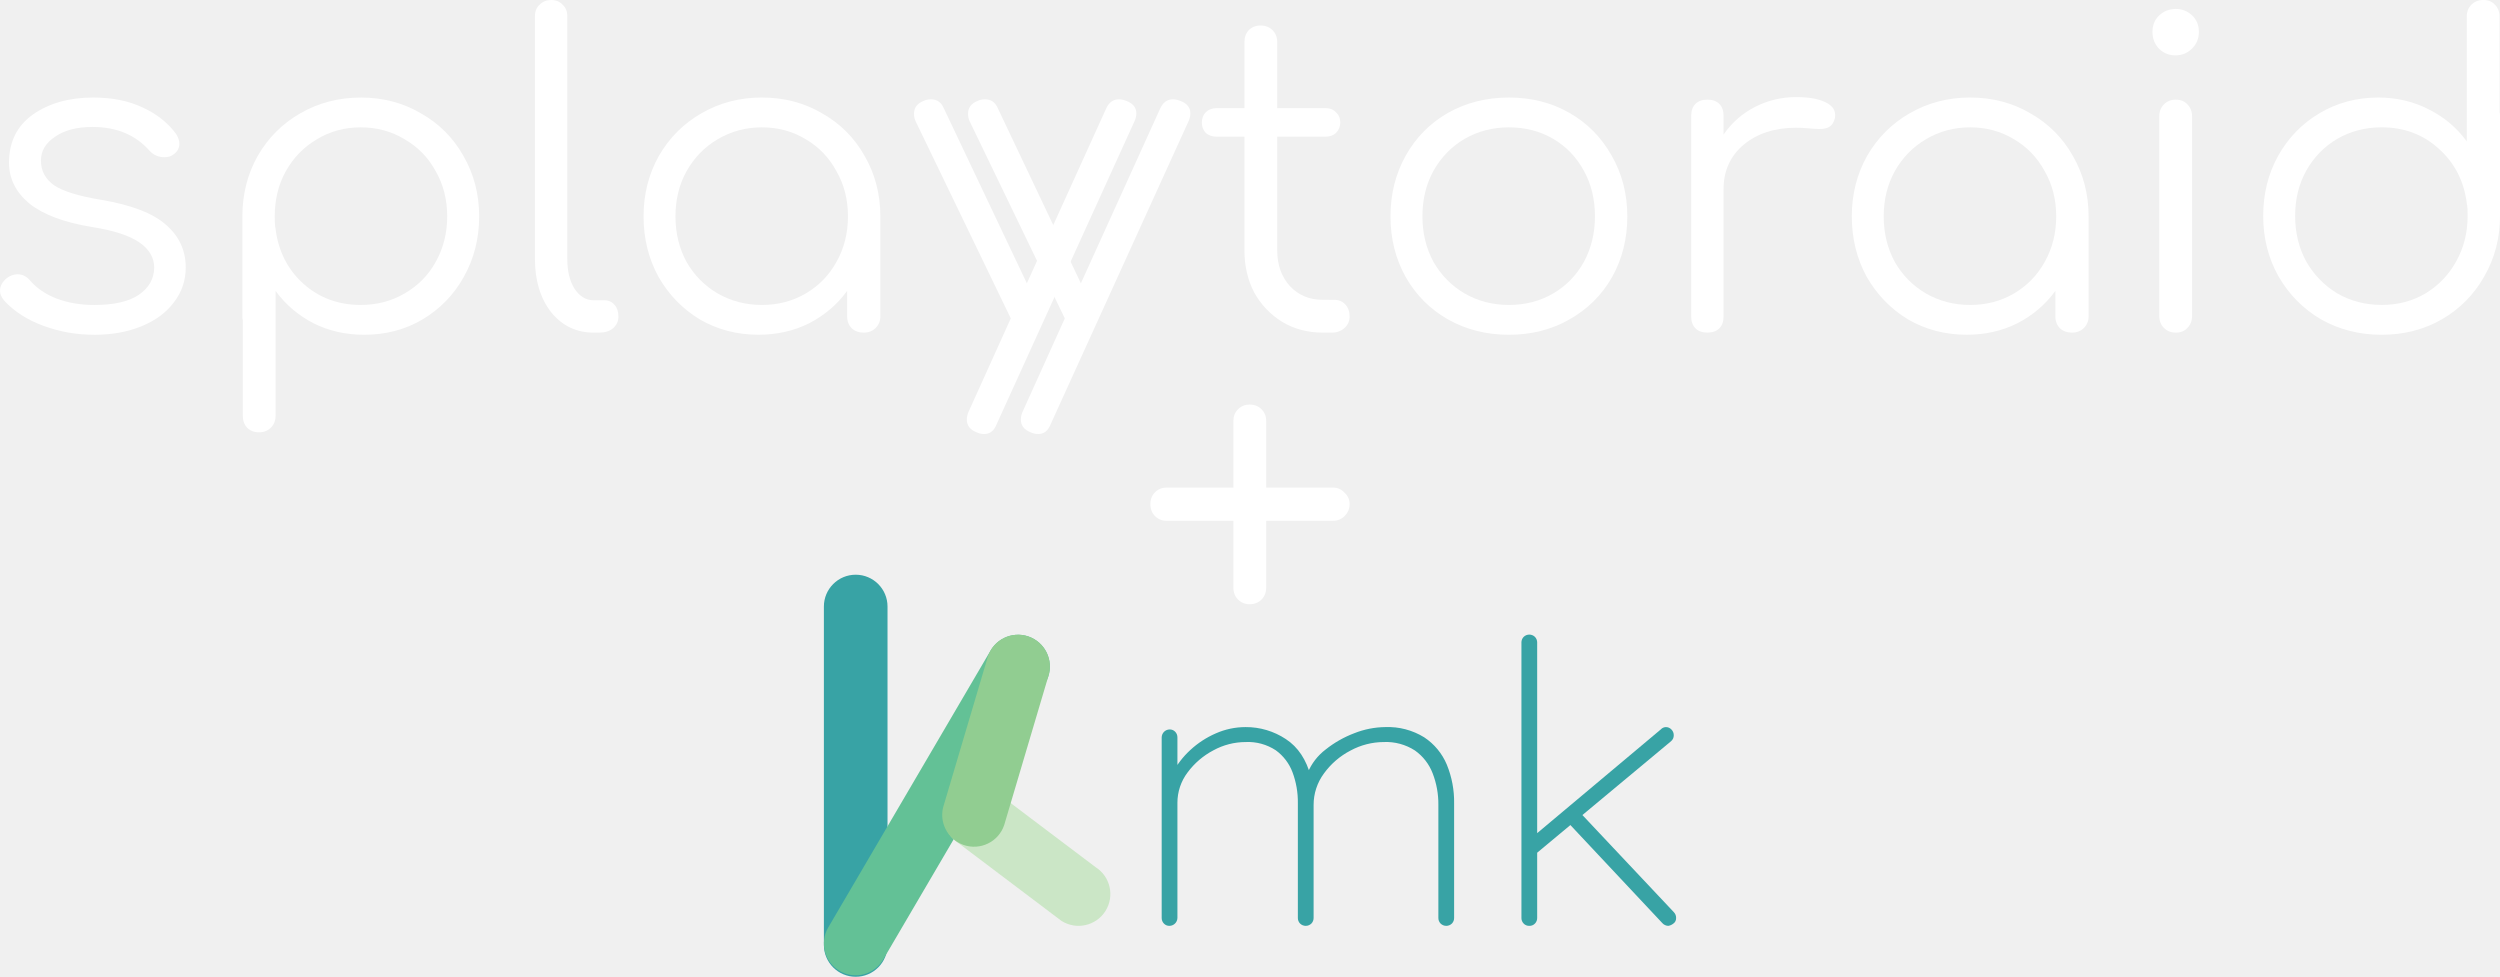
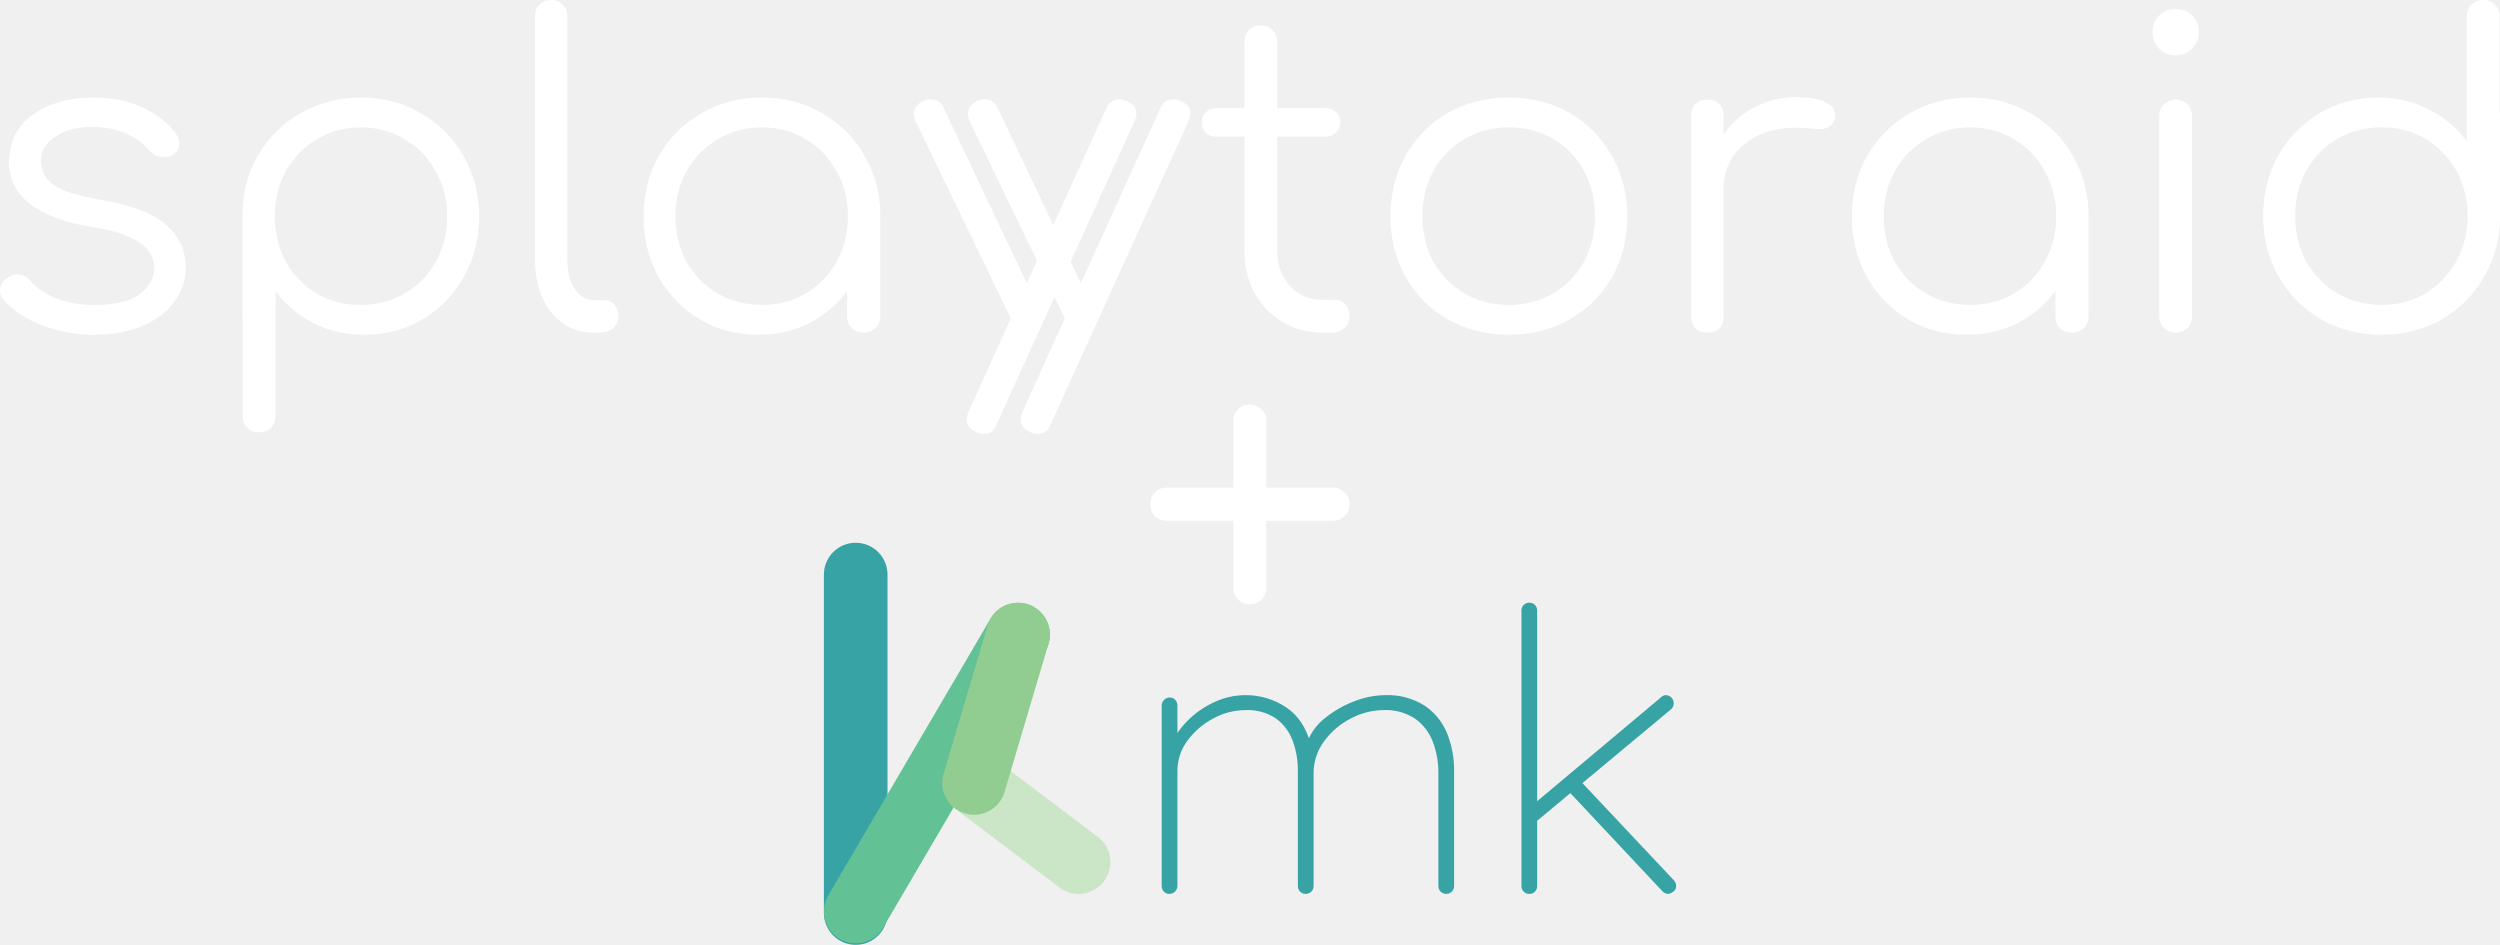
- <svg xmlns="http://www.w3.org/2000/svg" width="82.829mm" height="32.362mm" viewBox="0 0 82.829 32.362" version="1.1" id="svg5">
+ <svg xmlns="http://www.w3.org/2000/svg" width="82.829mm" height="31.304mm" viewBox="0 0 82.829 31.304" version="1.1" id="svg5">
  <defs id="defs2" />
  <g id="layer1" transform="translate(-63.58543,-141.3386)">
-     <g id="Layer_2" data-name="Layer 2" transform="matrix(0.2330445,0,0,0.2330445,79.44476,188.4734)">
+     <g id="Layer_2" data-name="Layer 2" transform="matrix(0.2330445,0,0,0.2330445,79.44476,187.4151)">
      <g id="Layer_1-2" data-name="Layer 1" transform="matrix(0.530327,0,0,0.530327,49.07748,-120.5511)">
        <rect class="cls-1" width="17.059" height="107.784" rx="8.53" id="rect149" style="fill:#38a3a5" x="0" y="0" />
        <path class="cls-2" d="m 4.266,106.252 v 0 A 8.53,8.53 0 0 1 1.144,94.6 L 44.669,20.356 a 8.53,8.53 0 0 1 11.652,-3.122 v 0 a 8.53,8.53 0 0 1 3.122,11.652 L 15.918,103.13 a 8.53,8.53 0 0 1 -11.652,3.122 z" id="path151" style="fill:#63c196" />
        <path class="cls-3" d="m 75.455,90.197 v 0 A 8.53,8.53 0 0 1 63.674,92.79 L 36.155,72.019 A 8.53,8.53 0 0 1 33.562,60.238 v 0 A 8.53,8.53 0 0 1 45.342,57.645 l 27.519,20.771 a 8.53,8.53 0 0 1 2.594,11.781 z" id="path153" style="fill:#cbe6c6" />
        <path class="cls-4" d="m 37.478,72.457 v 0 a 8.53,8.53 0 0 1 -5.288,-10.842 L 43.99,21.844 a 8.53,8.53 0 0 1 10.842,-5.288 v 0 a 8.53,8.53 0 0 1 5.288,10.842 L 48.32,67.169 a 8.53,8.53 0 0 1 -10.842,5.288 z" id="path155" style="fill:#91cd91" />
        <path class="cls-1" d="m 113.031,40.849 a 19.316,19.316 0 0 1 10.814,3.218 q 4.907,3.22 6.701,10.077 l -1.373,0.95 0.529,-2.005 a 15.064,15.064 0 0 1 4.801,-6.225 28.637,28.637 0 0 1 7.701,-4.379 23.124,23.124 0 0 1 8.283,-1.636 18.466,18.466 0 0 1 10.447,2.744 16.303,16.303 0 0 1 6.066,7.333 26.341,26.341 0 0 1 1.951,10.394 v 30.705 a 2.115,2.115 0 0 1 -0.58,1.477 2.163,2.163 0 0 1 -3.059,0 2.108,2.108 0 0 1 -0.582,-1.477 V 61.741 a 22.829,22.829 0 0 0 -1.529,-8.494 13.315,13.315 0 0 0 -4.748,-6.12 14.261,14.261 0 0 0 -8.389,-2.269 18.877,18.877 0 0 0 -8.863,2.269 20.341,20.341 0 0 0 -7.123,6.12 14.142,14.142 0 0 0 -2.795,8.494 v 30.283 a 2.124,2.124 0 0 1 -0.58,1.477 2.165,2.165 0 0 1 -3.061,0 2.115,2.115 0 0 1 -0.58,-1.477 V 61.213 a 22.725,22.725 0 0 0 -1.424,-8.23 12.82,12.82 0 0 0 -4.484,-5.909 13.556,13.556 0 0 0 -8.125,-2.216 18.095,18.095 0 0 0 -8.6,2.216 20.426,20.426 0 0 0 -6.911,5.909 13.47,13.47 0 0 0 -2.743,8.23 v 30.811 a 2.165,2.165 0 0 1 -2.11,2.11 1.974,1.974 0 0 1 -1.53,-0.633 2.111,2.111 0 0 1 -0.58,-1.477 V 43.592 a 2.163,2.163 0 0 1 2.11,-2.11 1.976,1.976 0 0 1 1.529,0.633 2.125,2.125 0 0 1 0.581,1.478 v 11.501 l -3.166,5.381 a 15.473,15.473 0 0 1 1.794,-7.175 22.782,22.782 0 0 1 4.801,-6.278 24.358,24.358 0 0 1 6.858,-4.484 19.664,19.664 0 0 1 7.967,-1.688 z" id="path157" style="fill:#38a3a5" />
        <path class="cls-1" d="m 189.106,94.134 a 1.975,1.975 0 0 1 -1.53,-0.633 2.115,2.115 0 0 1 -0.58,-1.477 V 18.163 a 2.12,2.12 0 0 1 0.58,-1.478 2.167,2.167 0 0 1 3.061,0 2.124,2.124 0 0 1 0.58,1.478 v 73.86 a 2.119,2.119 0 0 1 -0.58,1.477 1.978,1.978 0 0 1 -1.53,0.633 z m 36.614,-53.285 a 2.024,2.024 0 0 1 1.477,0.633 2.148,2.148 0 0 1 0.634,1.583 2.004,2.004 0 0 1 -0.739,1.583 L 190.478,75.141 190.267,70.076 224.348,41.482 a 1.914,1.914 0 0 1 1.372,-0.633 z m 0.633,53.285 a 2.211,2.211 0 0 1 -1.583,-0.739 l -25.534,-27.223 3.165,-2.744 25.43,27.012 a 2.148,2.148 0 0 1 0.633,1.583 1.744,1.744 0 0 1 -0.845,1.583 2.802,2.802 0 0 1 -1.266,0.527 z" id="path159" style="fill:#38a3a5" />
      </g>
    </g>
    <g id="g1908" transform="translate(-6.409153)" style="fill:#ffffff">
-       <g aria-label="+" id="text314-8-3" style="font-weight:600;font-size:14.111px;font-family:'URW Gothic';-inkscape-font-specification:'URW Gothic Semi-Bold';fill-rule:evenodd;stroke-width:0.2;stroke-linecap:square;stroke-linejoin:bevel">
-         <path d="m 111.395,161.358 q -0.226,0 -0.381,-0.155 -0.155,-0.155 -0.155,-0.395 v -2.215 h -2.215 q -0.226,0 -0.381,-0.155 -0.155,-0.155 -0.155,-0.395 0,-0.24 0.155,-0.395 0.155,-0.155 0.381,-0.155 h 2.215 v -2.215 q 0,-0.226 0.155,-0.381 0.155,-0.155 0.381,-0.155 0.24,0 0.395,0.155 0.155,0.155 0.155,0.381 v 2.215 h 2.215 q 0.226,0 0.381,0.169 0.169,0.155 0.169,0.381 0,0.226 -0.169,0.395 -0.155,0.155 -0.381,0.155 h -2.215 v 2.215 q 0,0.24 -0.155,0.395 -0.155,0.155 -0.395,0.155 z" style="font-weight:normal;font-family:Comfortaa;-inkscape-font-specification:Comfortaa" id="path629" />
+       <g aria-label="+" id="text314-8-3" style="font-weight:600;font-size:14.111px;font-family:'URW Gothic';-inkscape-font-specification:'URW Gothic Semi-Bold';fill:#ffffff;fill-rule:evenodd;stroke-width:0.2;stroke-linecap:square;stroke-linejoin:bevel">
+         <path d="m 111.395,161.358 q -0.226,0 -0.381,-0.155 -0.155,-0.155 -0.155,-0.395 v -2.215 h -2.215 q -0.226,0 -0.381,-0.155 -0.155,-0.155 -0.155,-0.395 0,-0.24 0.155,-0.395 0.155,-0.155 0.381,-0.155 h 2.215 v -2.215 q 0,-0.226 0.155,-0.381 0.155,-0.155 0.381,-0.155 0.24,0 0.395,0.155 0.155,0.155 0.155,0.381 v 2.215 h 2.215 q 0.226,0 0.381,0.169 0.169,0.155 0.169,0.381 0,0.226 -0.169,0.395 -0.155,0.155 -0.381,0.155 h -2.215 v 2.215 q 0,0.24 -0.155,0.395 -0.155,0.155 -0.395,0.155 z" style="font-weight:normal;font-family:Comfortaa;-inkscape-font-specification:Comfortaa;fill:#ffffff" id="path325" />
      </g>
-       <g aria-label="ytoraid" id="text314-8" style="font-weight:600;font-size:14.111px;font-family:'URW Gothic';-inkscape-font-specification:'URW Gothic Semi-Bold';fill-rule:evenodd;stroke-width:0.2;stroke-linecap:square;stroke-linejoin:bevel">
-         <path d="m 109.108,144.683 q 0.325,0.127 0.325,0.409 0,0.127 -0.056,0.254 l -4.572,10.047 q -0.127,0.325 -0.409,0.325 -0.141,0 -0.254,-0.056 -0.325,-0.127 -0.325,-0.423 0,-0.127 0.056,-0.254 l 1.397,-3.09 v -0.014 l -3.147,-6.519 q -0.056,-0.113 -0.056,-0.254 0,-0.296 0.31,-0.423 0.113,-0.056 0.254,-0.056 0.296,0 0.423,0.296 l 2.752,5.8 2.625,-5.786 q 0.141,-0.31 0.423,-0.31 0.127,0 0.254,0.056 z" style="font-weight:normal;font-family:Comfortaa;-inkscape-font-specification:Comfortaa" id="path632" />
-         <path d="m 114.202,151.273 q 0.226,0 0.367,0.155 0.141,0.155 0.141,0.395 0,0.226 -0.169,0.381 -0.169,0.155 -0.423,0.155 h -0.296 q -0.748,0 -1.341,-0.353 -0.593,-0.367 -0.931,-0.974 -0.325,-0.621 -0.325,-1.397 v -3.768 h -0.917 q -0.226,0 -0.367,-0.127 -0.127,-0.141 -0.127,-0.339 0,-0.212 0.127,-0.339 0.141,-0.141 0.367,-0.141 h 0.917 v -2.187 q 0,-0.24 0.141,-0.395 0.155,-0.155 0.395,-0.155 0.24,0 0.395,0.155 0.155,0.155 0.155,0.395 v 2.187 h 1.595 q 0.226,0 0.353,0.141 0.141,0.127 0.141,0.339 0,0.198 -0.141,0.339 -0.127,0.127 -0.353,0.127 h -1.595 v 3.768 q 0,0.72 0.423,1.185 0.423,0.452 1.087,0.452 z" style="font-weight:normal;font-family:Comfortaa;-inkscape-font-specification:Comfortaa" id="path634" />
-         <path d="m 119.987,152.43 q -1.115,0 -2.018,-0.508 -0.889,-0.508 -1.397,-1.397 -0.508,-0.903 -0.508,-2.018 0,-1.115 0.508,-2.018 0.508,-0.903 1.397,-1.411 0.903,-0.508 2.018,-0.508 1.115,0 2.004,0.508 0.889,0.508 1.397,1.411 0.522,0.903 0.522,2.018 0,1.115 -0.508,2.018 -0.508,0.889 -1.411,1.397 -0.889,0.508 -2.004,0.508 z m 0,-0.988 q 0.818,0 1.468,-0.381 0.649,-0.381 1.016,-1.044 0.367,-0.677 0.367,-1.51 0,-0.847 -0.367,-1.51 -0.367,-0.677 -1.016,-1.058 -0.649,-0.381 -1.468,-0.381 -0.804,0 -1.468,0.381 -0.649,0.381 -1.03,1.058 -0.367,0.663 -0.367,1.51 0,0.833 0.367,1.51 0.381,0.663 1.03,1.044 0.663,0.381 1.468,0.381 z" style="font-weight:normal;font-family:Comfortaa;-inkscape-font-specification:Comfortaa" id="path636" />
-         <path d="m 129.512,144.556 q 0.593,0 0.931,0.155 0.353,0.155 0.353,0.437 0,0.085 -0.014,0.127 -0.056,0.198 -0.183,0.268 -0.113,0.07 -0.325,0.07 -0.127,0 -0.437,-0.028 -0.113,-0.014 -0.339,-0.014 -1.058,0 -1.736,0.564 -0.663,0.564 -0.663,1.468 v 4.219 q 0,0.254 -0.141,0.395 -0.141,0.141 -0.395,0.141 -0.254,0 -0.395,-0.141 -0.141,-0.141 -0.141,-0.395 v -6.646 q 0,-0.254 0.141,-0.395 0.141,-0.141 0.395,-0.141 0.254,0 0.395,0.141 0.141,0.141 0.141,0.395 v 0.621 q 0.409,-0.593 1.044,-0.917 0.635,-0.325 1.369,-0.325 z" style="font-weight:normal;font-family:Comfortaa;-inkscape-font-specification:Comfortaa" id="path638" />
-         <path d="m 135.27,144.57 q 1.101,0 1.99,0.522 0.903,0.508 1.411,1.411 0.522,0.903 0.522,2.004 v 3.316 q 0,0.226 -0.155,0.381 -0.155,0.155 -0.395,0.155 -0.24,0 -0.395,-0.141 -0.155,-0.155 -0.155,-0.395 v -0.847 q -0.494,0.677 -1.256,1.072 -0.762,0.381 -1.679,0.381 -1.072,0 -1.947,-0.508 -0.861,-0.522 -1.369,-1.411 -0.494,-0.903 -0.494,-2.004 0,-1.101 0.508,-2.004 0.522,-0.903 1.411,-1.411 0.903,-0.522 2.004,-0.522 z m 0,6.872 q 0.804,0 1.453,-0.381 0.649,-0.381 1.016,-1.044 0.381,-0.677 0.381,-1.51 0,-0.833 -0.381,-1.496 -0.367,-0.677 -1.016,-1.058 -0.649,-0.395 -1.453,-0.395 -0.804,0 -1.468,0.395 -0.649,0.381 -1.03,1.058 -0.367,0.663 -0.367,1.496 0,0.833 0.367,1.51 0.381,0.663 1.03,1.044 0.663,0.381 1.468,0.381 z" style="font-weight:normal;font-family:Comfortaa;-inkscape-font-specification:Comfortaa" id="path640" />
-         <path d="m 142.085,152.359 q -0.24,0 -0.395,-0.155 -0.155,-0.155 -0.155,-0.395 v -6.618 q 0,-0.24 0.155,-0.395 0.155,-0.155 0.395,-0.155 0.24,0 0.381,0.155 0.155,0.155 0.155,0.395 v 6.618 q 0,0.24 -0.155,0.395 -0.141,0.155 -0.381,0.155 z m -0.014,-9.186 q -0.325,0 -0.55,-0.226 -0.212,-0.226 -0.212,-0.55 0,-0.339 0.226,-0.55 0.226,-0.212 0.55,-0.212 0.31,0 0.536,0.212 0.226,0.212 0.226,0.55 0,0.325 -0.226,0.55 -0.226,0.226 -0.55,0.226 z" style="font-weight:normal;font-family:Comfortaa;-inkscape-font-specification:Comfortaa" id="path642" />
-         <path d="m 152.81,145.05 q 0.014,0.042 0.014,0.127 v 3.316 q 0,1.101 -0.522,2.004 -0.508,0.903 -1.411,1.425 -0.889,0.508 -1.99,0.508 -1.101,0 -2.004,-0.508 -0.889,-0.522 -1.411,-1.425 -0.508,-0.903 -0.508,-2.004 0,-1.101 0.494,-1.99 0.508,-0.903 1.369,-1.411 0.875,-0.522 1.947,-0.522 0.917,0 1.679,0.395 0.762,0.381 1.256,1.058 v -4.135 q 0,-0.24 0.155,-0.395 0.155,-0.155 0.395,-0.155 0.24,0 0.381,0.155 0.155,0.155 0.155,0.395 z m -3.909,6.392 q 0.804,0 1.453,-0.381 0.649,-0.395 1.016,-1.058 0.381,-0.677 0.381,-1.51 0,-0.24 -0.014,-0.353 -0.014,-0.028 -0.014,-0.071 -0.141,-1.101 -0.931,-1.806 -0.776,-0.706 -1.891,-0.706 -0.804,0 -1.468,0.381 -0.649,0.381 -1.03,1.058 -0.367,0.663 -0.367,1.496 0,0.833 0.367,1.51 0.381,0.663 1.03,1.058 0.663,0.381 1.468,0.381 z" style="font-weight:normal;font-family:Comfortaa;-inkscape-font-specification:Comfortaa" id="path644" />
+       <g aria-label="ytoraid" id="text314-8" style="font-weight:600;font-size:14.111px;font-family:'URW Gothic';-inkscape-font-specification:'URW Gothic Semi-Bold';fill:#ffffff;fill-rule:evenodd;stroke-width:0.2;stroke-linecap:square;stroke-linejoin:bevel">
+         <path d="m 109.108,144.683 q 0.325,0.127 0.325,0.409 0,0.127 -0.056,0.254 l -4.572,10.047 q -0.127,0.325 -0.409,0.325 -0.141,0 -0.254,-0.056 -0.325,-0.127 -0.325,-0.423 0,-0.127 0.056,-0.254 l 1.397,-3.09 v -0.014 l -3.147,-6.519 q -0.056,-0.113 -0.056,-0.254 0,-0.296 0.31,-0.423 0.113,-0.056 0.254,-0.056 0.296,0 0.423,0.296 l 2.752,5.8 2.625,-5.786 q 0.141,-0.31 0.423,-0.31 0.127,0 0.254,0.056 z" style="font-weight:normal;font-family:Comfortaa;-inkscape-font-specification:Comfortaa;fill:#ffffff" id="path328" />
+         <path d="m 114.202,151.273 q 0.226,0 0.367,0.155 0.141,0.155 0.141,0.395 0,0.226 -0.169,0.381 -0.169,0.155 -0.423,0.155 h -0.296 q -0.748,0 -1.341,-0.353 -0.593,-0.367 -0.931,-0.974 -0.325,-0.621 -0.325,-1.397 v -3.768 h -0.917 q -0.226,0 -0.367,-0.127 -0.127,-0.141 -0.127,-0.339 0,-0.212 0.127,-0.339 0.141,-0.141 0.367,-0.141 h 0.917 v -2.187 q 0,-0.24 0.141,-0.395 0.155,-0.155 0.395,-0.155 0.24,0 0.395,0.155 0.155,0.155 0.155,0.395 v 2.187 h 1.595 q 0.226,0 0.353,0.141 0.141,0.127 0.141,0.339 0,0.198 -0.141,0.339 -0.127,0.127 -0.353,0.127 h -1.595 v 3.768 q 0,0.72 0.423,1.185 0.423,0.452 1.087,0.452 z" style="font-weight:normal;font-family:Comfortaa;-inkscape-font-specification:Comfortaa;fill:#ffffff" id="path330" />
+         <path d="m 119.987,152.43 q -1.115,0 -2.018,-0.508 -0.889,-0.508 -1.397,-1.397 -0.508,-0.903 -0.508,-2.018 0,-1.115 0.508,-2.018 0.508,-0.903 1.397,-1.411 0.903,-0.508 2.018,-0.508 1.115,0 2.004,0.508 0.889,0.508 1.397,1.411 0.522,0.903 0.522,2.018 0,1.115 -0.508,2.018 -0.508,0.889 -1.411,1.397 -0.889,0.508 -2.004,0.508 z m 0,-0.988 q 0.818,0 1.468,-0.381 0.649,-0.381 1.016,-1.044 0.367,-0.677 0.367,-1.51 0,-0.847 -0.367,-1.51 -0.367,-0.677 -1.016,-1.058 -0.649,-0.381 -1.468,-0.381 -0.804,0 -1.468,0.381 -0.649,0.381 -1.03,1.058 -0.367,0.663 -0.367,1.51 0,0.833 0.367,1.51 0.381,0.663 1.03,1.044 0.663,0.381 1.468,0.381 z" style="font-weight:normal;font-family:Comfortaa;-inkscape-font-specification:Comfortaa;fill:#ffffff" id="path332" />
+         <path d="m 129.512,144.556 q 0.593,0 0.931,0.155 0.353,0.155 0.353,0.437 0,0.085 -0.014,0.127 -0.056,0.198 -0.183,0.268 -0.113,0.07 -0.325,0.07 -0.127,0 -0.437,-0.028 -0.113,-0.014 -0.339,-0.014 -1.058,0 -1.736,0.564 -0.663,0.564 -0.663,1.468 v 4.219 q 0,0.254 -0.141,0.395 -0.141,0.141 -0.395,0.141 -0.254,0 -0.395,-0.141 -0.141,-0.141 -0.141,-0.395 v -6.646 q 0,-0.254 0.141,-0.395 0.141,-0.141 0.395,-0.141 0.254,0 0.395,0.141 0.141,0.141 0.141,0.395 v 0.621 q 0.409,-0.593 1.044,-0.917 0.635,-0.325 1.369,-0.325 z" style="font-weight:normal;font-family:Comfortaa;-inkscape-font-specification:Comfortaa;fill:#ffffff" id="path334" />
+         <path d="m 135.27,144.57 q 1.101,0 1.99,0.522 0.903,0.508 1.411,1.411 0.522,0.903 0.522,2.004 v 3.316 q 0,0.226 -0.155,0.381 -0.155,0.155 -0.395,0.155 -0.24,0 -0.395,-0.141 -0.155,-0.155 -0.155,-0.395 v -0.847 q -0.494,0.677 -1.256,1.072 -0.762,0.381 -1.679,0.381 -1.072,0 -1.947,-0.508 -0.861,-0.522 -1.369,-1.411 -0.494,-0.903 -0.494,-2.004 0,-1.101 0.508,-2.004 0.522,-0.903 1.411,-1.411 0.903,-0.522 2.004,-0.522 z m 0,6.872 q 0.804,0 1.453,-0.381 0.649,-0.381 1.016,-1.044 0.381,-0.677 0.381,-1.51 0,-0.833 -0.381,-1.496 -0.367,-0.677 -1.016,-1.058 -0.649,-0.395 -1.453,-0.395 -0.804,0 -1.468,0.395 -0.649,0.381 -1.03,1.058 -0.367,0.663 -0.367,1.496 0,0.833 0.367,1.51 0.381,0.663 1.03,1.044 0.663,0.381 1.468,0.381 z" style="font-weight:normal;font-family:Comfortaa;-inkscape-font-specification:Comfortaa;fill:#ffffff" id="path336" />
+         <path d="m 142.085,152.359 q -0.24,0 -0.395,-0.155 -0.155,-0.155 -0.155,-0.395 v -6.618 q 0,-0.24 0.155,-0.395 0.155,-0.155 0.395,-0.155 0.24,0 0.381,0.155 0.155,0.155 0.155,0.395 v 6.618 q 0,0.24 -0.155,0.395 -0.141,0.155 -0.381,0.155 z m -0.014,-9.186 q -0.325,0 -0.55,-0.226 -0.212,-0.226 -0.212,-0.55 0,-0.339 0.226,-0.55 0.226,-0.212 0.55,-0.212 0.31,0 0.536,0.212 0.226,0.212 0.226,0.55 0,0.325 -0.226,0.55 -0.226,0.226 -0.55,0.226 z" style="font-weight:normal;font-family:Comfortaa;-inkscape-font-specification:Comfortaa;fill:#ffffff" id="path338" />
+         <path d="m 152.81,145.05 q 0.014,0.042 0.014,0.127 v 3.316 q 0,1.101 -0.522,2.004 -0.508,0.903 -1.411,1.425 -0.889,0.508 -1.99,0.508 -1.101,0 -2.004,-0.508 -0.889,-0.522 -1.411,-1.425 -0.508,-0.903 -0.508,-2.004 0,-1.101 0.494,-1.99 0.508,-0.903 1.369,-1.411 0.875,-0.522 1.947,-0.522 0.917,0 1.679,0.395 0.762,0.381 1.256,1.058 v -4.135 q 0,-0.24 0.155,-0.395 0.155,-0.155 0.395,-0.155 0.24,0 0.381,0.155 0.155,0.155 0.155,0.395 z m -3.909,6.392 q 0.804,0 1.453,-0.381 0.649,-0.395 1.016,-1.058 0.381,-0.677 0.381,-1.51 0,-0.24 -0.014,-0.353 -0.014,-0.028 -0.014,-0.071 -0.141,-1.101 -0.931,-1.806 -0.776,-0.706 -1.891,-0.706 -0.804,0 -1.468,0.381 -0.649,0.381 -1.03,1.058 -0.367,0.663 -0.367,1.496 0,0.833 0.367,1.51 0.381,0.663 1.03,1.058 0.663,0.381 1.468,0.381 z" style="font-weight:normal;font-family:Comfortaa;-inkscape-font-specification:Comfortaa;fill:#ffffff" id="path340" />
      </g>
-       <g aria-label="splay" id="text314" style="font-weight:600;font-size:14.111px;font-family:'URW Gothic';-inkscape-font-specification:'URW Gothic Semi-Bold';fill-rule:evenodd;stroke-width:0.2;stroke-linecap:square;stroke-linejoin:bevel">
-         <path d="m 73.113,152.43 q -0.875,0 -1.679,-0.296 -0.804,-0.296 -1.298,-0.833 -0.141,-0.169 -0.141,-0.325 0,-0.24 0.226,-0.423 0.169,-0.127 0.353,-0.127 0.24,0 0.409,0.198 0.339,0.395 0.889,0.607 0.564,0.212 1.242,0.212 0.988,0 1.482,-0.339 0.494,-0.339 0.508,-0.889 0,-0.508 -0.494,-0.847 -0.494,-0.339 -1.566,-0.508 -1.383,-0.226 -2.074,-0.776 -0.677,-0.564 -0.677,-1.355 0,-1.03 0.79,-1.595 0.804,-0.564 2.004,-0.564 0.931,0 1.623,0.325 0.691,0.31 1.115,0.875 0.113,0.183 0.113,0.325 0,0.24 -0.226,0.381 -0.099,0.071 -0.268,0.071 -0.296,0 -0.494,-0.212 -0.691,-0.79 -1.891,-0.79 -0.776,0 -1.242,0.325 -0.466,0.31 -0.466,0.79 0,0.508 0.437,0.818 0.437,0.296 1.552,0.48 1.51,0.254 2.159,0.833 0.649,0.564 0.649,1.411 0,0.649 -0.395,1.157 -0.381,0.508 -1.072,0.79 -0.691,0.282 -1.566,0.282 z" style="font-weight:normal;font-family:Comfortaa;-inkscape-font-specification:Comfortaa" id="path647" />
-         <path d="m 81.947,144.57 q 1.101,0 1.99,0.522 0.903,0.508 1.411,1.411 0.522,0.903 0.522,2.004 0,1.101 -0.508,2.004 -0.494,0.889 -1.369,1.411 -0.861,0.508 -1.933,0.508 -0.917,0 -1.679,-0.381 -0.762,-0.395 -1.256,-1.072 v 4.135 q 0,0.24 -0.155,0.395 -0.155,0.155 -0.395,0.155 -0.24,0 -0.395,-0.155 -0.141,-0.155 -0.141,-0.395 v -3.161 q -0.014,-0.042 -0.014,-0.127 v -3.316 q 0,-1.101 0.508,-2.004 0.522,-0.903 1.411,-1.411 0.903,-0.522 2.004,-0.522 z m 0,6.872 q 0.804,0 1.453,-0.381 0.663,-0.381 1.03,-1.044 0.381,-0.677 0.381,-1.51 0,-0.833 -0.381,-1.496 -0.367,-0.677 -1.03,-1.058 -0.649,-0.395 -1.453,-0.395 -0.804,0 -1.453,0.395 -0.649,0.381 -1.03,1.058 -0.367,0.663 -0.367,1.496 0,0.24 0.014,0.353 0.014,0.028 0.014,0.07 0.141,1.101 0.917,1.806 0.79,0.706 1.905,0.706 z" style="font-weight:normal;font-family:Comfortaa;-inkscape-font-specification:Comfortaa" id="path649" />
-         <path d="m 89.665,152.359 q -0.861,0 -1.411,-0.677 -0.536,-0.691 -0.536,-1.764 v -8.043 q 0,-0.24 0.155,-0.381 0.155,-0.155 0.381,-0.155 0.24,0 0.381,0.155 0.155,0.141 0.155,0.381 v 8.043 q 0,0.607 0.24,0.988 0.254,0.381 0.635,0.381 h 0.353 q 0.212,0 0.339,0.155 0.127,0.141 0.127,0.381 0,0.24 -0.183,0.395 -0.169,0.141 -0.452,0.141 z" style="font-weight:normal;font-family:Comfortaa;-inkscape-font-specification:Comfortaa" id="path651" />
-         <path d="m 95.239,144.57 q 1.101,0 1.99,0.522 0.903,0.508 1.411,1.411 0.522,0.903 0.522,2.004 v 3.316 q 0,0.226 -0.155,0.381 -0.155,0.155 -0.395,0.155 -0.24,0 -0.395,-0.141 -0.155,-0.155 -0.155,-0.395 v -0.847 q -0.494,0.677 -1.256,1.072 -0.762,0.381 -1.679,0.381 -1.072,0 -1.947,-0.508 -0.861,-0.522 -1.369,-1.411 -0.494,-0.903 -0.494,-2.004 0,-1.101 0.508,-2.004 0.522,-0.903 1.411,-1.411 0.903,-0.522 2.004,-0.522 z m 0,6.872 q 0.804,0 1.453,-0.381 0.649,-0.381 1.016,-1.044 0.381,-0.677 0.381,-1.51 0,-0.833 -0.381,-1.496 -0.367,-0.677 -1.016,-1.058 -0.649,-0.395 -1.453,-0.395 -0.804,0 -1.468,0.395 -0.649,0.381 -1.03,1.058 -0.367,0.663 -0.367,1.496 0,0.833 0.367,1.51 0.381,0.663 1.03,1.044 0.663,0.381 1.468,0.381 z" style="font-weight:normal;font-family:Comfortaa;-inkscape-font-specification:Comfortaa" id="path653" />
-         <path d="m 107.318,144.683 q 0.325,0.127 0.325,0.409 0,0.127 -0.056,0.254 l -4.572,10.047 q -0.127,0.325 -0.409,0.325 -0.141,0 -0.254,-0.056 -0.325,-0.127 -0.325,-0.423 0,-0.127 0.056,-0.254 l 1.397,-3.09 v -0.014 l -3.147,-6.519 q -0.056,-0.113 -0.056,-0.254 0,-0.296 0.31,-0.423 0.113,-0.056 0.254,-0.056 0.296,0 0.423,0.296 l 2.752,5.8 2.625,-5.786 q 0.141,-0.31 0.423,-0.31 0.127,0 0.254,0.056 z" style="font-weight:normal;font-family:Comfortaa;-inkscape-font-specification:Comfortaa" id="path655" />
+       <g aria-label="splay" id="text314" style="font-weight:600;font-size:14.111px;font-family:'URW Gothic';-inkscape-font-specification:'URW Gothic Semi-Bold';fill:#ffffff;fill-rule:evenodd;stroke-width:0.2;stroke-linecap:square;stroke-linejoin:bevel">
+         <path d="m 73.113,152.43 q -0.875,0 -1.679,-0.296 -0.804,-0.296 -1.298,-0.833 -0.141,-0.169 -0.141,-0.325 0,-0.24 0.226,-0.423 0.169,-0.127 0.353,-0.127 0.24,0 0.409,0.198 0.339,0.395 0.889,0.607 0.564,0.212 1.242,0.212 0.988,0 1.482,-0.339 0.494,-0.339 0.508,-0.889 0,-0.508 -0.494,-0.847 -0.494,-0.339 -1.566,-0.508 -1.383,-0.226 -2.074,-0.776 -0.677,-0.564 -0.677,-1.355 0,-1.03 0.79,-1.595 0.804,-0.564 2.004,-0.564 0.931,0 1.623,0.325 0.691,0.31 1.115,0.875 0.113,0.183 0.113,0.325 0,0.24 -0.226,0.381 -0.099,0.071 -0.268,0.071 -0.296,0 -0.494,-0.212 -0.691,-0.79 -1.891,-0.79 -0.776,0 -1.242,0.325 -0.466,0.31 -0.466,0.79 0,0.508 0.437,0.818 0.437,0.296 1.552,0.48 1.51,0.254 2.159,0.833 0.649,0.564 0.649,1.411 0,0.649 -0.395,1.157 -0.381,0.508 -1.072,0.79 -0.691,0.282 -1.566,0.282 z" style="font-weight:normal;font-family:Comfortaa;-inkscape-font-specification:Comfortaa;fill:#ffffff" id="path343" />
+         <path d="m 81.947,144.57 q 1.101,0 1.99,0.522 0.903,0.508 1.411,1.411 0.522,0.903 0.522,2.004 0,1.101 -0.508,2.004 -0.494,0.889 -1.369,1.411 -0.861,0.508 -1.933,0.508 -0.917,0 -1.679,-0.381 -0.762,-0.395 -1.256,-1.072 v 4.135 q 0,0.24 -0.155,0.395 -0.155,0.155 -0.395,0.155 -0.24,0 -0.395,-0.155 -0.141,-0.155 -0.141,-0.395 v -3.161 q -0.014,-0.042 -0.014,-0.127 v -3.316 q 0,-1.101 0.508,-2.004 0.522,-0.903 1.411,-1.411 0.903,-0.522 2.004,-0.522 z m 0,6.872 q 0.804,0 1.453,-0.381 0.663,-0.381 1.03,-1.044 0.381,-0.677 0.381,-1.51 0,-0.833 -0.381,-1.496 -0.367,-0.677 -1.03,-1.058 -0.649,-0.395 -1.453,-0.395 -0.804,0 -1.453,0.395 -0.649,0.381 -1.03,1.058 -0.367,0.663 -0.367,1.496 0,0.24 0.014,0.353 0.014,0.028 0.014,0.07 0.141,1.101 0.917,1.806 0.79,0.706 1.905,0.706 z" style="font-weight:normal;font-family:Comfortaa;-inkscape-font-specification:Comfortaa;fill:#ffffff" id="path345" />
+         <path d="m 89.665,152.359 q -0.861,0 -1.411,-0.677 -0.536,-0.691 -0.536,-1.764 v -8.043 q 0,-0.24 0.155,-0.381 0.155,-0.155 0.381,-0.155 0.24,0 0.381,0.155 0.155,0.141 0.155,0.381 v 8.043 q 0,0.607 0.24,0.988 0.254,0.381 0.635,0.381 h 0.353 q 0.212,0 0.339,0.155 0.127,0.141 0.127,0.381 0,0.24 -0.183,0.395 -0.169,0.141 -0.452,0.141 z" style="font-weight:normal;font-family:Comfortaa;-inkscape-font-specification:Comfortaa;fill:#ffffff" id="path347" />
+         <path d="m 95.239,144.57 q 1.101,0 1.99,0.522 0.903,0.508 1.411,1.411 0.522,0.903 0.522,2.004 v 3.316 q 0,0.226 -0.155,0.381 -0.155,0.155 -0.395,0.155 -0.24,0 -0.395,-0.141 -0.155,-0.155 -0.155,-0.395 v -0.847 q -0.494,0.677 -1.256,1.072 -0.762,0.381 -1.679,0.381 -1.072,0 -1.947,-0.508 -0.861,-0.522 -1.369,-1.411 -0.494,-0.903 -0.494,-2.004 0,-1.101 0.508,-2.004 0.522,-0.903 1.411,-1.411 0.903,-0.522 2.004,-0.522 z m 0,6.872 q 0.804,0 1.453,-0.381 0.649,-0.381 1.016,-1.044 0.381,-0.677 0.381,-1.51 0,-0.833 -0.381,-1.496 -0.367,-0.677 -1.016,-1.058 -0.649,-0.395 -1.453,-0.395 -0.804,0 -1.468,0.395 -0.649,0.381 -1.03,1.058 -0.367,0.663 -0.367,1.496 0,0.833 0.367,1.51 0.381,0.663 1.03,1.044 0.663,0.381 1.468,0.381 z" style="font-weight:normal;font-family:Comfortaa;-inkscape-font-specification:Comfortaa;fill:#ffffff" id="path349" />
+         <path d="m 107.318,144.683 q 0.325,0.127 0.325,0.409 0,0.127 -0.056,0.254 l -4.572,10.047 q -0.127,0.325 -0.409,0.325 -0.141,0 -0.254,-0.056 -0.325,-0.127 -0.325,-0.423 0,-0.127 0.056,-0.254 l 1.397,-3.09 v -0.014 l -3.147,-6.519 q -0.056,-0.113 -0.056,-0.254 0,-0.296 0.31,-0.423 0.113,-0.056 0.254,-0.056 0.296,0 0.423,0.296 l 2.752,5.8 2.625,-5.786 q 0.141,-0.31 0.423,-0.31 0.127,0 0.254,0.056 z" style="font-weight:normal;font-family:Comfortaa;-inkscape-font-specification:Comfortaa;fill:#ffffff" id="path351" />
      </g>
    </g>
  </g>
</svg>
